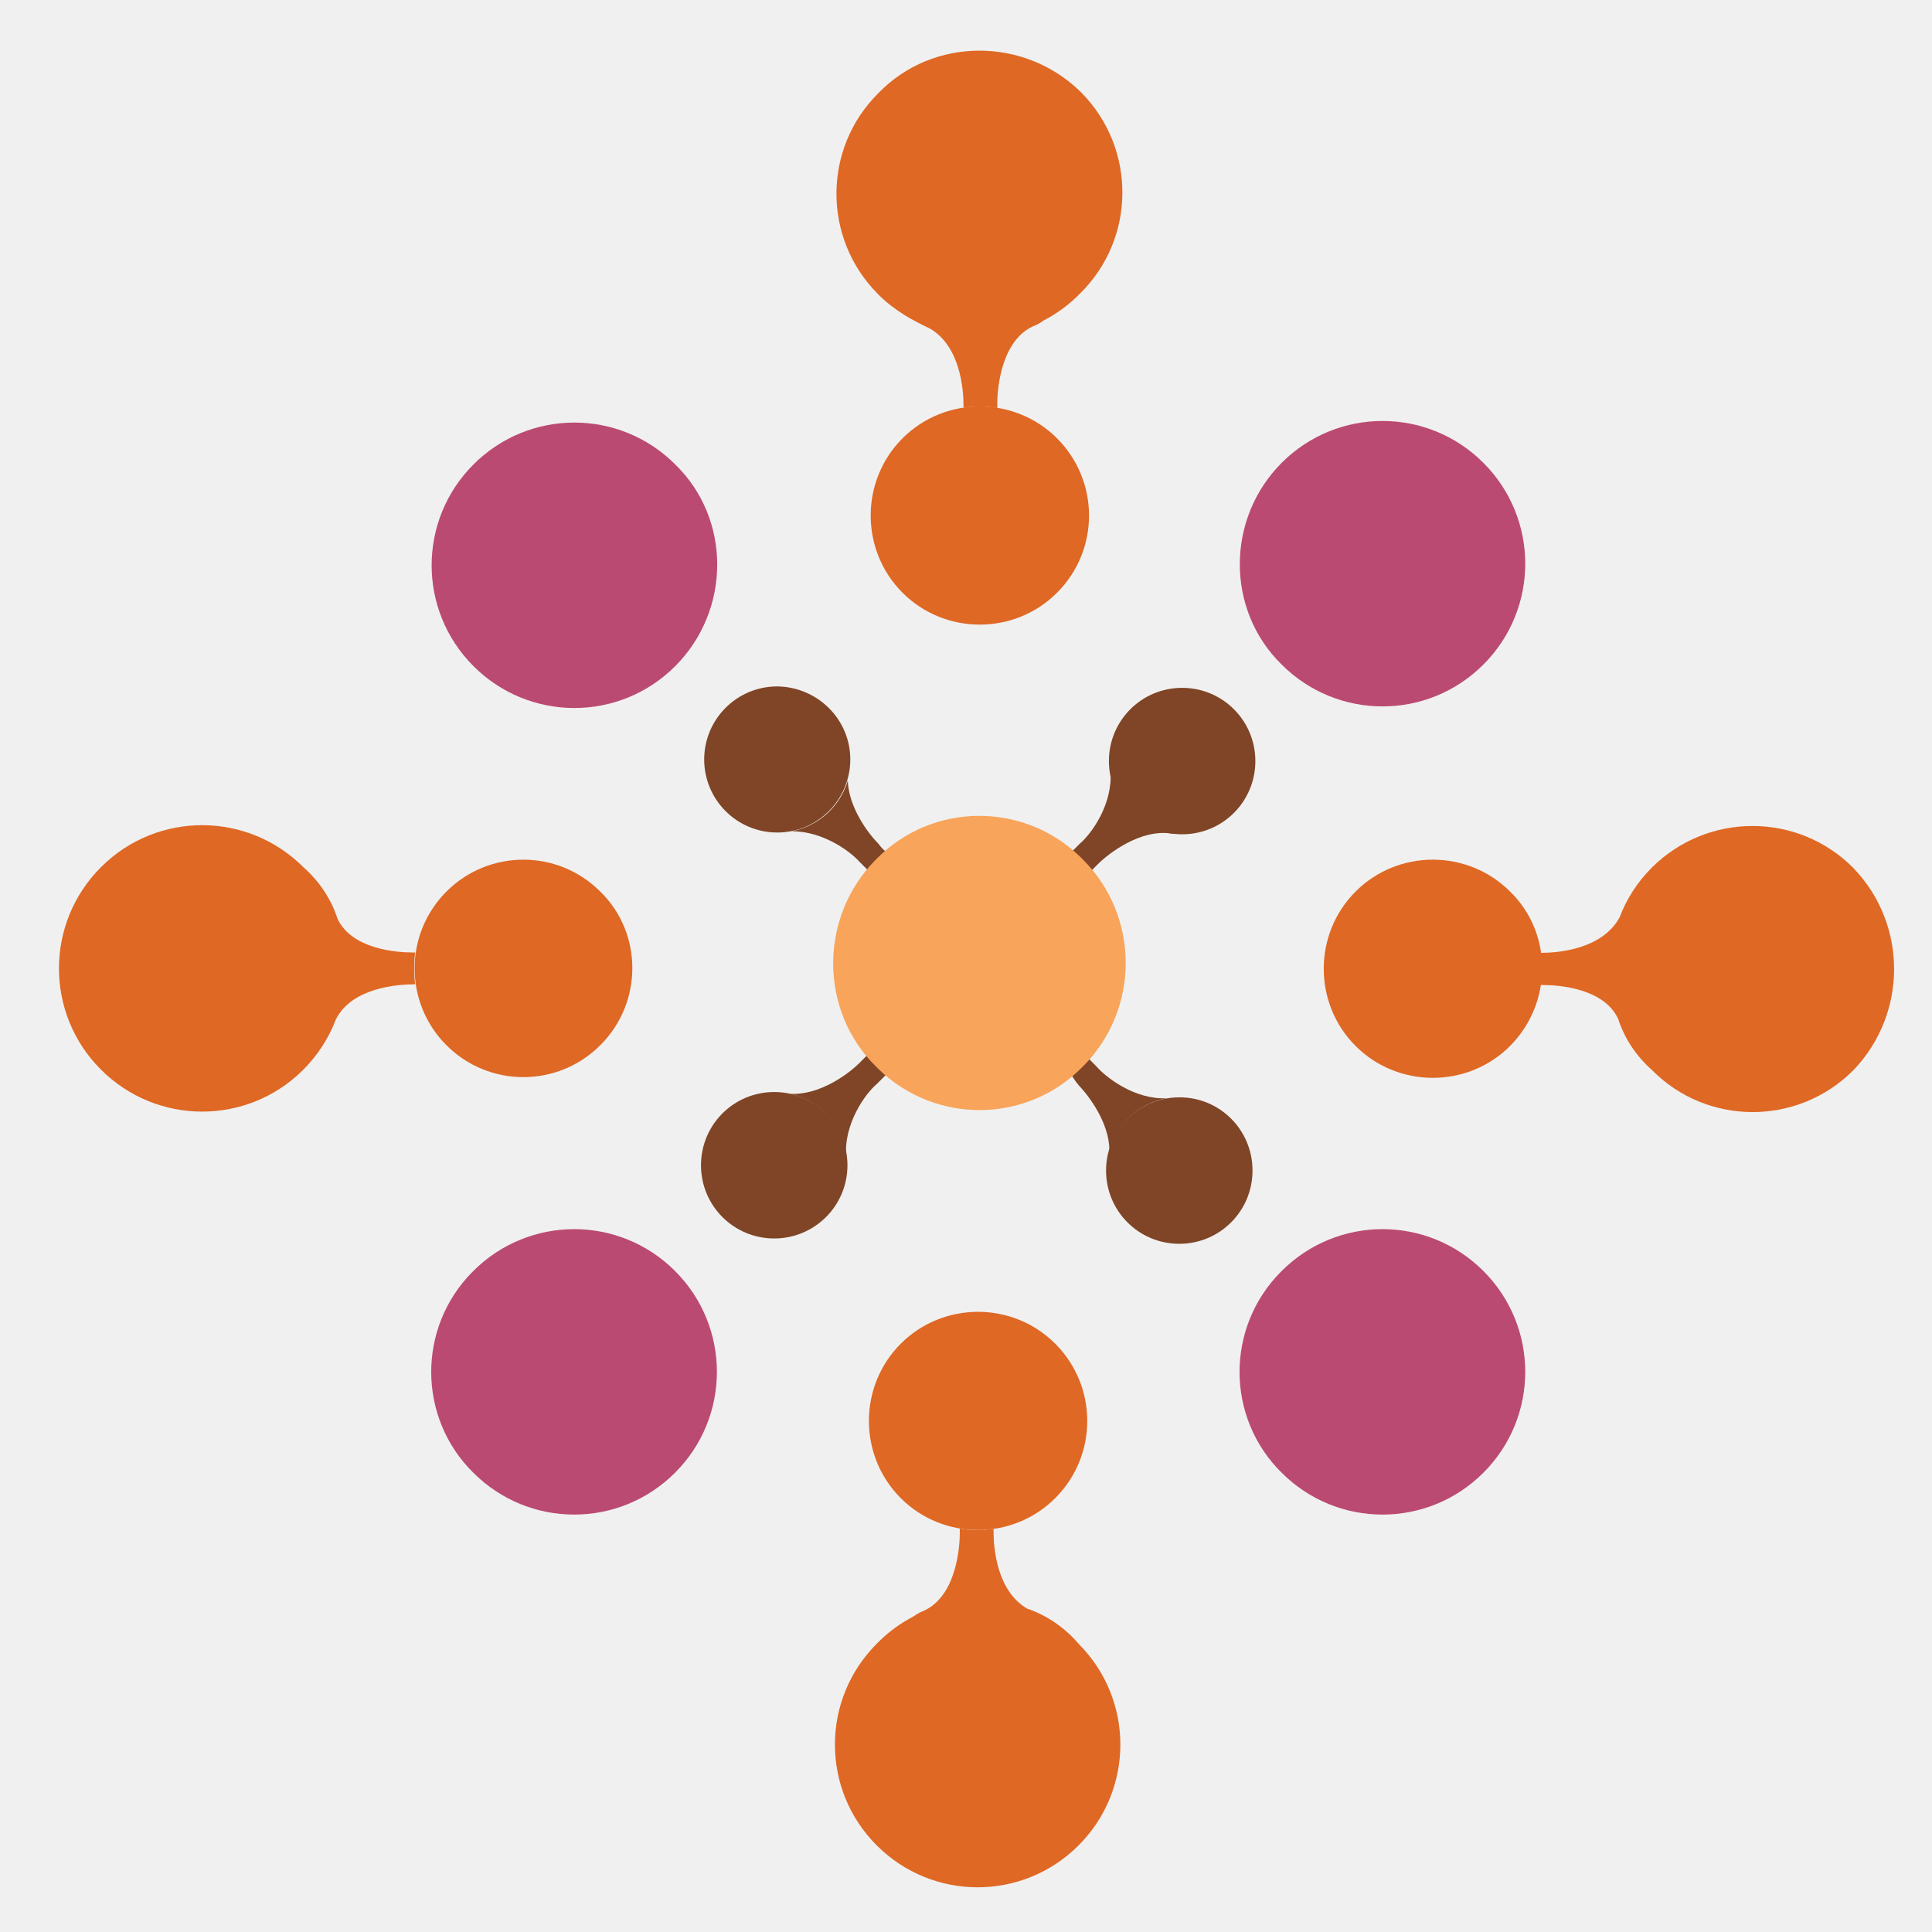
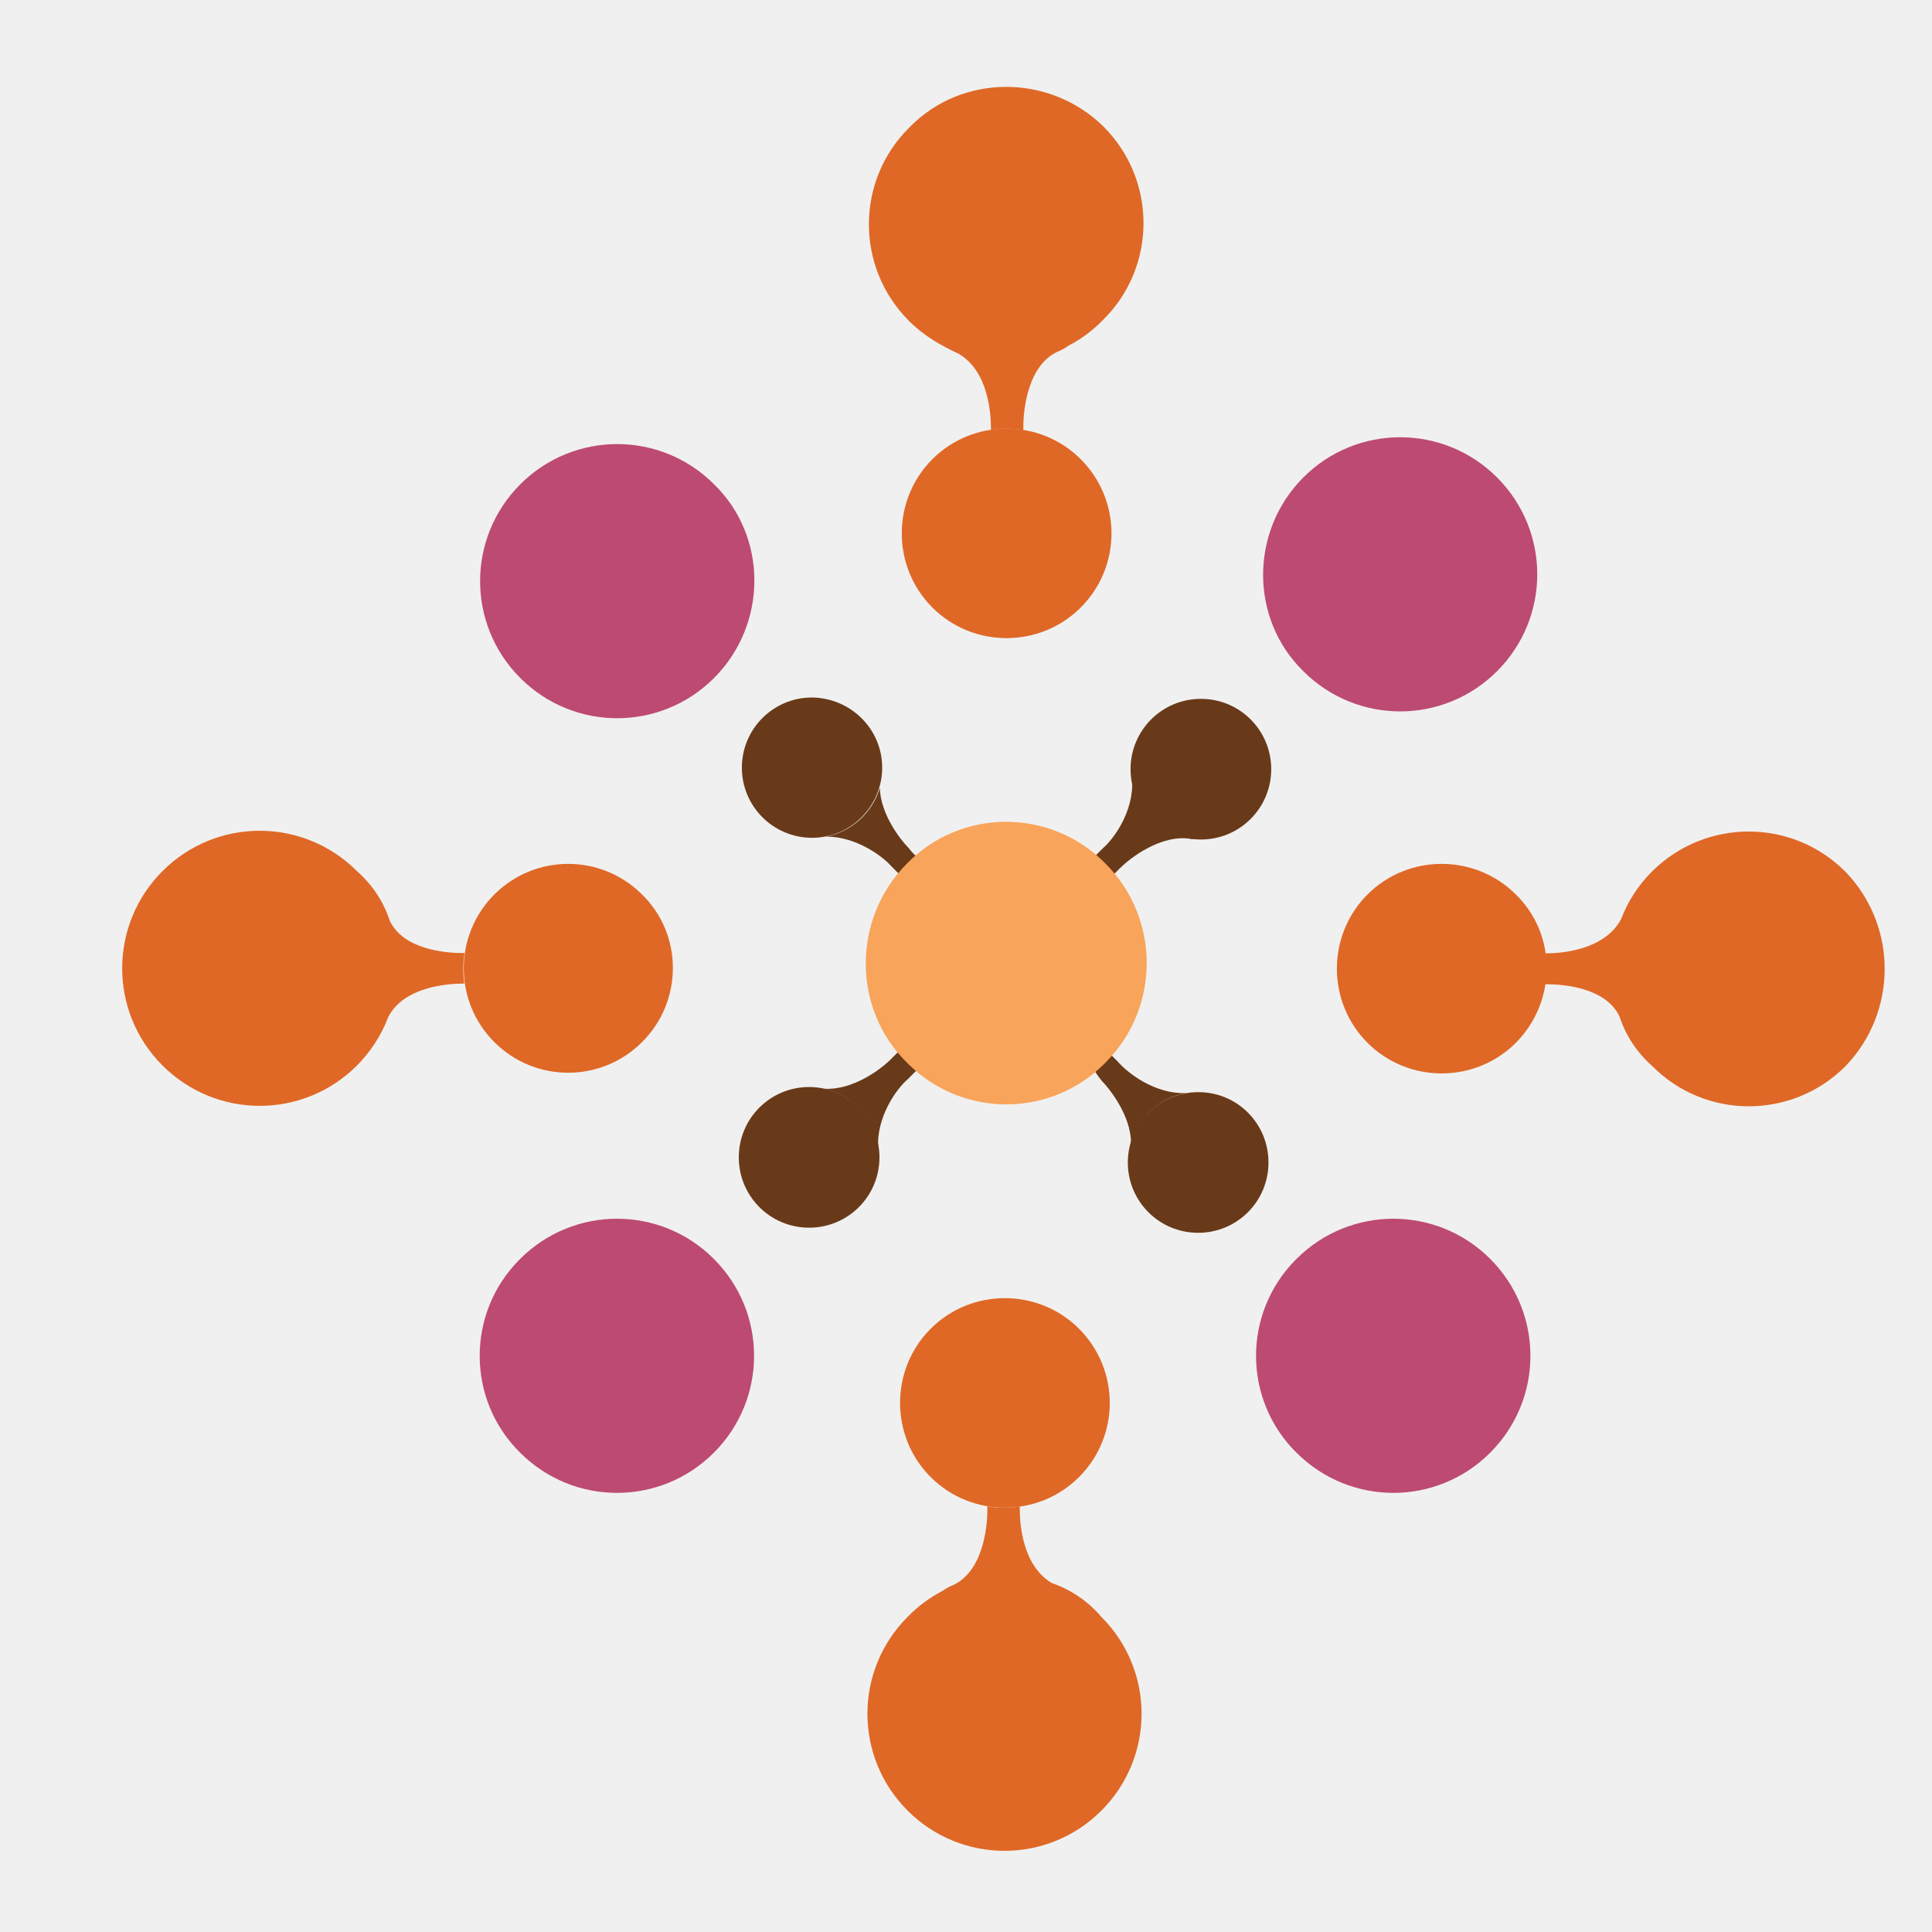
- <svg xmlns="http://www.w3.org/2000/svg" id="Layer_1" version="1.1" viewBox="0 0 108.7 108.7">
+ <svg xmlns="http://www.w3.org/2000/svg" id="Layer_1" version="1.1" viewBox="0 0 113.18 113.18">
  <defs>
    <style>
+       .st0 {
+         fill: none;
+       }
+ 
      .st0, .st1 {
-         fill: #DF6824;
+         stroke: #3b352f;
+         stroke-miterlimit: 10;
+         stroke-width: 1.44px;
      }

      .st2 {
-         fill: #7F4526;
+         fill: #bd4a72;
      }

-       .st3, .st1 {
-         isolation: isolate;
+       .st3 {
+         fill: #744d2e;
      }

-       .st4 {
+       .st4, .st5 {
+         fill: #df6826;
+       }
+ 
+       .st6 {
+         fill: #693a19;
+       }
+ 
+       .st7 {
+         fill: #744e2e;
+       }
+ 
+       .st8, .st1 {
+         fill: #fff;
+       }
+ 
+       .st9 {
        fill: #f8a45a;
      }

-       .st1 {
+       .st10 {
+         fill: #bc4a72;
+       }
+ 
+       .st5 {
        font-family: ArialRoundedMTBold, 'Arial Rounded MT Bold';
        font-size: 91px;
      }
- 
-       .st5 {
-         fill: #BB4A72;
-       }
    </style>
  </defs>
-   <g id="Layer_2">
-     <g id="Group_21">
-       <g id="Graphic_681">
-         <path class="st0" d="M23.37,53.59h-.15c-.89,0-3.43-.18-4.23-1.9-.36-1.11-1.02-2.1-1.9-2.88-3.14-3.16-8.23-3.18-11.39-.04s-3.18,8.23-.04,11.39,8.23,3.18,11.39.04c.8-.8,1.44-1.77,1.84-2.83.89-1.81,3.5-1.99,4.42-1.99h.05c-.08-.58-.08-1.19,0-1.79" />
-       </g>
-       <g id="Graphic_651">
-         <path class="st0" d="M57.8,90.51c-1.72-.99-1.9-3.43-1.9-4.33v-.16c-.64.09-1.28.09-1.9-.02v.26c0,.99-.27,3.69-2.15,4.42-.16.07-.31.16-.46.27-.77.4-1.46.91-2.06,1.53-3.14,3.14-3.14,8.21,0,11.35,3.14,3.14,8.21,3.14,11.35,0s3.14-8.21,0-11.35h0c-.76-.89-1.76-1.59-2.88-1.97" />
-       </g>
-       <g id="Graphic_621">
-         <path class="st0" d="M104.27,48.83c-3.12-3.14-8.19-3.14-11.33-.02-.8.8-1.42,1.75-1.82,2.81-.99,1.81-3.5,1.99-4.42,1.99h-.04c.09.6.09,1.2,0,1.81h.15c.89,0,3.43.18,4.23,1.9.36,1.11,1.02,2.1,1.9,2.88,3.1,3.14,8.16,3.16,11.3.05.02-.02.04-.04.05-.05,3.04-3.18,3.04-8.2-.02-11.37" />
-       </g>
-       <g id="Graphic_591">
-         <path class="st0" d="M49.43,5.23c-3.14,3.1-3.16,8.16-.05,11.3.02.02.04.04.05.05.89.89,1.9,1.44,2.88,1.9,1.72.99,1.9,3.43,1.9,4.33v.13c.64-.09,1.28-.09,1.9.02v-.24c0-.99.27-3.69,2.15-4.42.16-.07.31-.16.46-.27.77-.4,1.46-.91,2.06-1.53,3.14-3.1,3.16-8.16.05-11.3-.02-.02-.04-.04-.05-.05-3.16-3.08-8.29-3.08-11.35.08" />
-       </g>
-       <g id="Graphic_561">
-         <path class="st5" d="M37.99,37.48c-3.14,3.14-8.21,3.14-11.35,0-3.14-3.14-3.14-8.21,0-11.35s8.21-3.14,11.35,0h0c3.15,3.06,3.15,8.19,0,11.35" />
-       </g>
-       <g id="Graphic_531">
-         <path class="st5" d="M72.11,71.51c3.14-3.14,8.21-3.14,11.35,0s3.14,8.21,0,11.35-8.21,3.14-11.35,0h0c-3.14-3.1-3.16-8.16-.05-11.3.02-.01.03-.03.05-.05" />
-       </g>
-       <g id="Graphic_501">
-         <path class="st5" d="M72.11,26.04c3.14-3.14,8.21-3.14,11.35,0s3.14,8.21,0,11.35c-3.14,3.14-8.21,3.14-11.35,0h0c-3.14-3.07-3.14-8.2,0-11.35" />
-       </g>
-       <g id="Graphic_471">
-         <path class="st5" d="M26.63,71.51c3.14-3.14,8.21-3.14,11.35,0s3.14,8.21,0,11.35-8.21,3.14-11.35,0h0c-3.14-3.1-3.16-8.16-.05-11.3.02-.01.04-.03.05-.05" />
-       </g>
-       <g id="Graphic_441">
-         <path class="st0" d="M33.77,58.81c-2.39,2.39-6.26,2.39-8.65,0s-2.39-6.26,0-8.65,6.26-2.39,8.65,0h0c2.41,2.34,2.41,6.26,0,8.65" />
-       </g>
-       <g id="Graphic_411">
-         <path class="st0" d="M59.47,33.35c-2.39,2.39-6.3,2.39-8.69,0s-2.39-6.3,0-8.69,6.3-2.39,8.69,0h0c2.39,2.39,2.41,6.26.02,8.67l-.02.02" />
-       </g>
-       <g id="Graphic_381">
-         <path class="st0" d="M84.96,58.85c-2.39,2.39-6.3,2.39-8.69,0s-2.39-6.3,0-8.69,6.3-2.39,8.69,0h0c2.41,2.34,2.41,6.26,0,8.69" />
-       </g>
-       <g id="Graphic_351">
-         <path class="st0" d="M59.37,84.29c-2.39,2.39-6.3,2.39-8.69,0s-2.39-6.3,0-8.69,6.3-2.39,8.69,0h0c2.39,2.39,2.41,6.26.02,8.67l-.02.02" />
-       </g>
-       <g id="Graphic_321">
-         <path class="st2" d="M49.43,47.48c-.57-.57-1.68-2.04-1.73-3.56-.44,1.46-1.64,2.55-3.14,2.85,1.75,0,3.28,1.13,3.8,1.72l.49.49c.16-.2.33-.38.51-.57.16-.16.35-.33.51-.47-.17-.13-.31-.28-.44-.46" />
-       </g>
-       <g id="Graphic_291">
-         <path class="st2" d="M62.48,43.41c.13,1.86-1.09,3.52-1.72,4.05l-.42.42c.18.16.36.31.55.49.18.18.36.38.53.6l.35-.35c.64-.64,2.43-1.99,4.14-1.72h.47c-1.97-.06-3.61-1.54-3.9-3.49" />
-       </g>
-       <g id="Graphic_261">
-         <path class="st2" d="M62.42,64.71c.44-1.51,1.68-2.65,3.23-2.92-1.82.09-3.45-1.19-3.98-1.81l-.4-.4c-.13.15-.26.29-.38.42-.18.18-.38.36-.58.53.11.18.24.36.38.53.56.58,1.71,2.09,1.73,3.65" />
-       </g>
-       <g id="Graphic_231">
-         <path class="st2" d="M49.34,60.02c-.2-.2-.4-.42-.58-.62l-.42.42c-.6.6-2.24,1.82-3.89,1.72,1.7.38,2.96,1.81,3.16,3.54-.15-1.86,1.09-3.56,1.72-4.09l.51-.51c-.17-.15-.34-.3-.5-.46" />
-       </g>
-       <g id="Graphic_201">
-         <path class="st2" d="M47.84,42.73c0,2.26-1.84,4.11-4.11,4.11s-4.11-1.84-4.11-4.11,1.84-4.11,4.11-4.11h0c2.27.03,4.11,1.85,4.11,4.11" />
-       </g>
-       <g id="Graphic_171">
-         <path class="st2" d="M70.63,42.82c0,2.28-1.84,4.12-4.12,4.12s-4.12-1.84-4.12-4.12,1.84-4.12,4.12-4.12,4.12,1.84,4.12,4.12h0" />
-       </g>
-       <g id="Graphic_141">
-         <path class="st2" d="M70.47,65.86c0,2.28-1.84,4.12-4.12,4.12s-4.12-1.84-4.12-4.12,1.84-4.12,4.12-4.12c2.28-.01,4.12,1.83,4.12,4.12h0" />
-       </g>
-       <g id="Graphic_111">
-         <path class="st2" d="M47.68,65.56c0,2.28-1.84,4.12-4.12,4.12s-4.12-1.84-4.12-4.12,1.84-4.12,4.12-4.12h0c2.27,0,4.12,1.84,4.12,4.12h0" />
-       </g>
-       <g id="Graphic_81">
-         <path class="st4" d="M49.3,48.34c3.14-3.21,8.29-3.25,11.5-.11.04.04.07.07.11.11,3.23,3.21,3.23,8.45.02,11.66l-.02.02c-3.14,3.21-8.29,3.25-11.5.11-.04-.04-.07-.07-.11-.11-3.23-3.16-3.23-8.45,0-11.68" />
-       </g>
+   <g id="Group_2">
+     <g id="Graphic_68">
+       <path class="st4" d="M27.21,55.83h-.15c-.89,0-3.43-.18-4.23-1.9-.36-1.11-1.02-2.1-1.9-2.88-3.14-3.16-8.23-3.18-11.39-.04s-3.18,8.23-.04,11.39,8.23,3.18,11.39.04c.8-.8,1.44-1.77,1.84-2.83.89-1.81,3.5-1.99,4.42-1.99h.05c-.08-.58-.08-1.19.01-1.79" />
+     </g>
+     <g id="Graphic_65">
+       <path class="st4" d="M61.64,92.75c-1.72-.99-1.9-3.43-1.9-4.33v-.16c-.64.09-1.28.09-1.9-.02v.26c0,.99-.27,3.69-2.15,4.42-.16.07-.31.16-.46.27-.77.4-1.46.91-2.06,1.53-3.14,3.14-3.14,8.21,0,11.35,3.14,3.14,8.21,3.14,11.35,0s3.14-8.21,0-11.35h0c-.76-.89-1.76-1.59-2.88-1.97" />
+     </g>
+     <g id="Graphic_62">
+       <path class="st4" d="M108.11,51.07c-3.12-3.14-8.19-3.14-11.33-.02-.8.8-1.42,1.75-1.82,2.81-.99,1.81-3.5,1.99-4.42,1.99h-.04c.09.6.09,1.2,0,1.81h.15c.89,0,3.43.18,4.23,1.9.36,1.11,1.02,2.1,1.9,2.88,3.1,3.14,8.16,3.16,11.3.05.02-.02.04-.04.05-.05,3.04-3.18,3.04-8.2-.02-11.37" />
+     </g>
+     <g id="Graphic_59">
+       <path class="st4" d="M53.27,7.47c-3.14,3.1-3.16,8.16-.05,11.3.02.02.04.04.05.05.89.89,1.9,1.44,2.88,1.9,1.72.99,1.9,3.43,1.9,4.33v.13c.64-.09,1.28-.09,1.9.02v-.24c0-.99.27-3.69,2.15-4.42.16-.07.31-.16.46-.27.77-.4,1.46-.91,2.06-1.53,3.14-3.1,3.16-8.16.05-11.3-.02-.02-.04-.04-.05-.05-3.16-3.08-8.29-3.08-11.35.08" />
+     </g>
+     <g id="Graphic_56">
+       <path class="st2" d="M41.83,39.72c-3.14,3.14-8.21,3.14-11.35,0-3.14-3.14-3.14-8.21,0-11.35s8.21-3.14,11.35,0h0c3.15,3.06,3.15,8.19,0,11.35" />
+     </g>
+     <g id="Graphic_53">
+       <path class="st2" d="M75.95,73.75c3.14-3.14,8.21-3.14,11.35,0s3.14,8.21,0,11.35-8.21,3.14-11.35,0h0c-3.14-3.1-3.16-8.16-.05-11.3.02-.01.03-.03.05-.05" />
+     </g>
+     <g id="Graphic_50">
+       <path class="st2" d="M76.35,27.97c3.14-3.14,8.21-3.14,11.35,0s3.14,8.21,0,11.35c-3.14,3.14-8.21,3.14-11.35,0h0c-3.14-3.07-3.14-8.2,0-11.35" />
+     </g>
+     <g id="Graphic_47">
+       <path class="st2" d="M30.47,73.75c3.14-3.14,8.21-3.14,11.35,0s3.14,8.21,0,11.35-8.21,3.14-11.35,0h0c-3.14-3.1-3.16-8.16-.05-11.3.02-.01.04-.03.05-.05" />
+     </g>
+     <g id="Graphic_44">
+       <path class="st4" d="M37.61,61.05c-2.39,2.39-6.26,2.39-8.65,0s-2.39-6.26,0-8.65,6.26-2.39,8.65,0h0c2.41,2.34,2.41,6.26,0,8.65" />
+     </g>
+     <g id="Graphic_41">
+       <path class="st4" d="M63.31,35.59c-2.39,2.39-6.3,2.39-8.69,0s-2.39-6.3,0-8.69,6.3-2.39,8.69,0h0c2.39,2.39,2.41,6.26.02,8.67l-.02.02" />
+     </g>
+     <g id="Graphic_38">
+       <path class="st4" d="M88.8,61.09c-2.39,2.39-6.3,2.39-8.69,0s-2.39-6.3,0-8.69,6.3-2.39,8.69,0h0c2.41,2.34,2.41,6.26,0,8.69" />
+     </g>
+     <g id="Graphic_35">
+       <path class="st4" d="M63.21,86.53c-2.39,2.39-6.3,2.39-8.69,0s-2.39-6.3,0-8.69,6.3-2.39,8.69,0h0c2.39,2.39,2.41,6.26.02,8.67l-.02.02" />
+     </g>
+     <g id="Graphic_32">
+       <path class="st6" d="M53.27,49.72c-.57-.57-1.68-2.04-1.73-3.56-.44,1.46-1.64,2.55-3.14,2.85,1.75,0,3.28,1.13,3.8,1.72l.49.49c.16-.2.33-.38.51-.57.16-.16.35-.33.51-.47-.17-.13-.31-.28-.44-.46" />
+     </g>
+     <g id="Graphic_29">
+       <path class="st6" d="M66.32,45.65c.13,1.86-1.09,3.52-1.72,4.05l-.42.42c.18.16.36.31.55.49.18.18.36.38.53.6l.35-.35c.64-.64,2.43-1.99,4.14-1.72h.47c-1.97-.06-3.61-1.54-3.9-3.49" />
+     </g>
+     <g id="Graphic_26">
+       <path class="st6" d="M66.26,66.95c.44-1.51,1.68-2.65,3.23-2.92-1.82.09-3.45-1.19-3.98-1.81l-.4-.4c-.13.15-.26.29-.38.42-.18.18-.38.36-.58.53.11.18.24.36.38.53.56.58,1.71,2.09,1.73,3.65" />
+     </g>
+     <g id="Graphic_23">
+       <path class="st6" d="M53.18,62.26c-.2-.2-.4-.42-.58-.62l-.42.42c-.6.6-2.24,1.82-3.89,1.72,1.7.38,2.96,1.81,3.16,3.54-.15-1.86,1.09-3.56,1.72-4.09l.51-.51c-.17-.15-.34-.3-.5-.46" />
+     </g>
+     <g id="Graphic_20">
+       <path class="st6" d="M51.68,44.97c0,2.26-1.84,4.11-4.11,4.11s-4.11-1.84-4.11-4.11,1.84-4.11,4.11-4.11h0c2.27.03,4.11,1.85,4.11,4.11" />
+     </g>
+     <g id="Graphic_17">
+       <path class="st6" d="M74.47,45.06c0,2.28-1.84,4.12-4.12,4.12s-4.12-1.84-4.12-4.12,1.84-4.12,4.12-4.12,4.12,1.84,4.12,4.12h0" />
+     </g>
+     <g id="Graphic_14">
+       <path class="st6" d="M74.31,68.1c0,2.28-1.84,4.12-4.12,4.12s-4.12-1.84-4.12-4.12,1.84-4.12,4.12-4.12c2.28-.01,4.12,1.83,4.12,4.12h0" />
+     </g>
+     <g id="Graphic_11">
+       <path class="st6" d="M51.52,67.8c0,2.28-1.84,4.12-4.12,4.12s-4.12-1.84-4.12-4.12,1.84-4.12,4.12-4.12h0c2.27,0,4.12,1.84,4.12,4.12h0" />
+     </g>
+     <g id="Graphic_8">
+       <path class="st9" d="M53.14,50.58c3.14-3.21,8.29-3.25,11.5-.11.04.04.07.07.11.11,3.23,3.21,3.23,8.45.02,11.66l-.02.02c-3.14,3.21-8.29,3.25-11.5.11-.04-.04-.07-.07-.11-.11-3.23-3.16-3.23-8.45,0-11.68" />
    </g>
  </g>
</svg>
